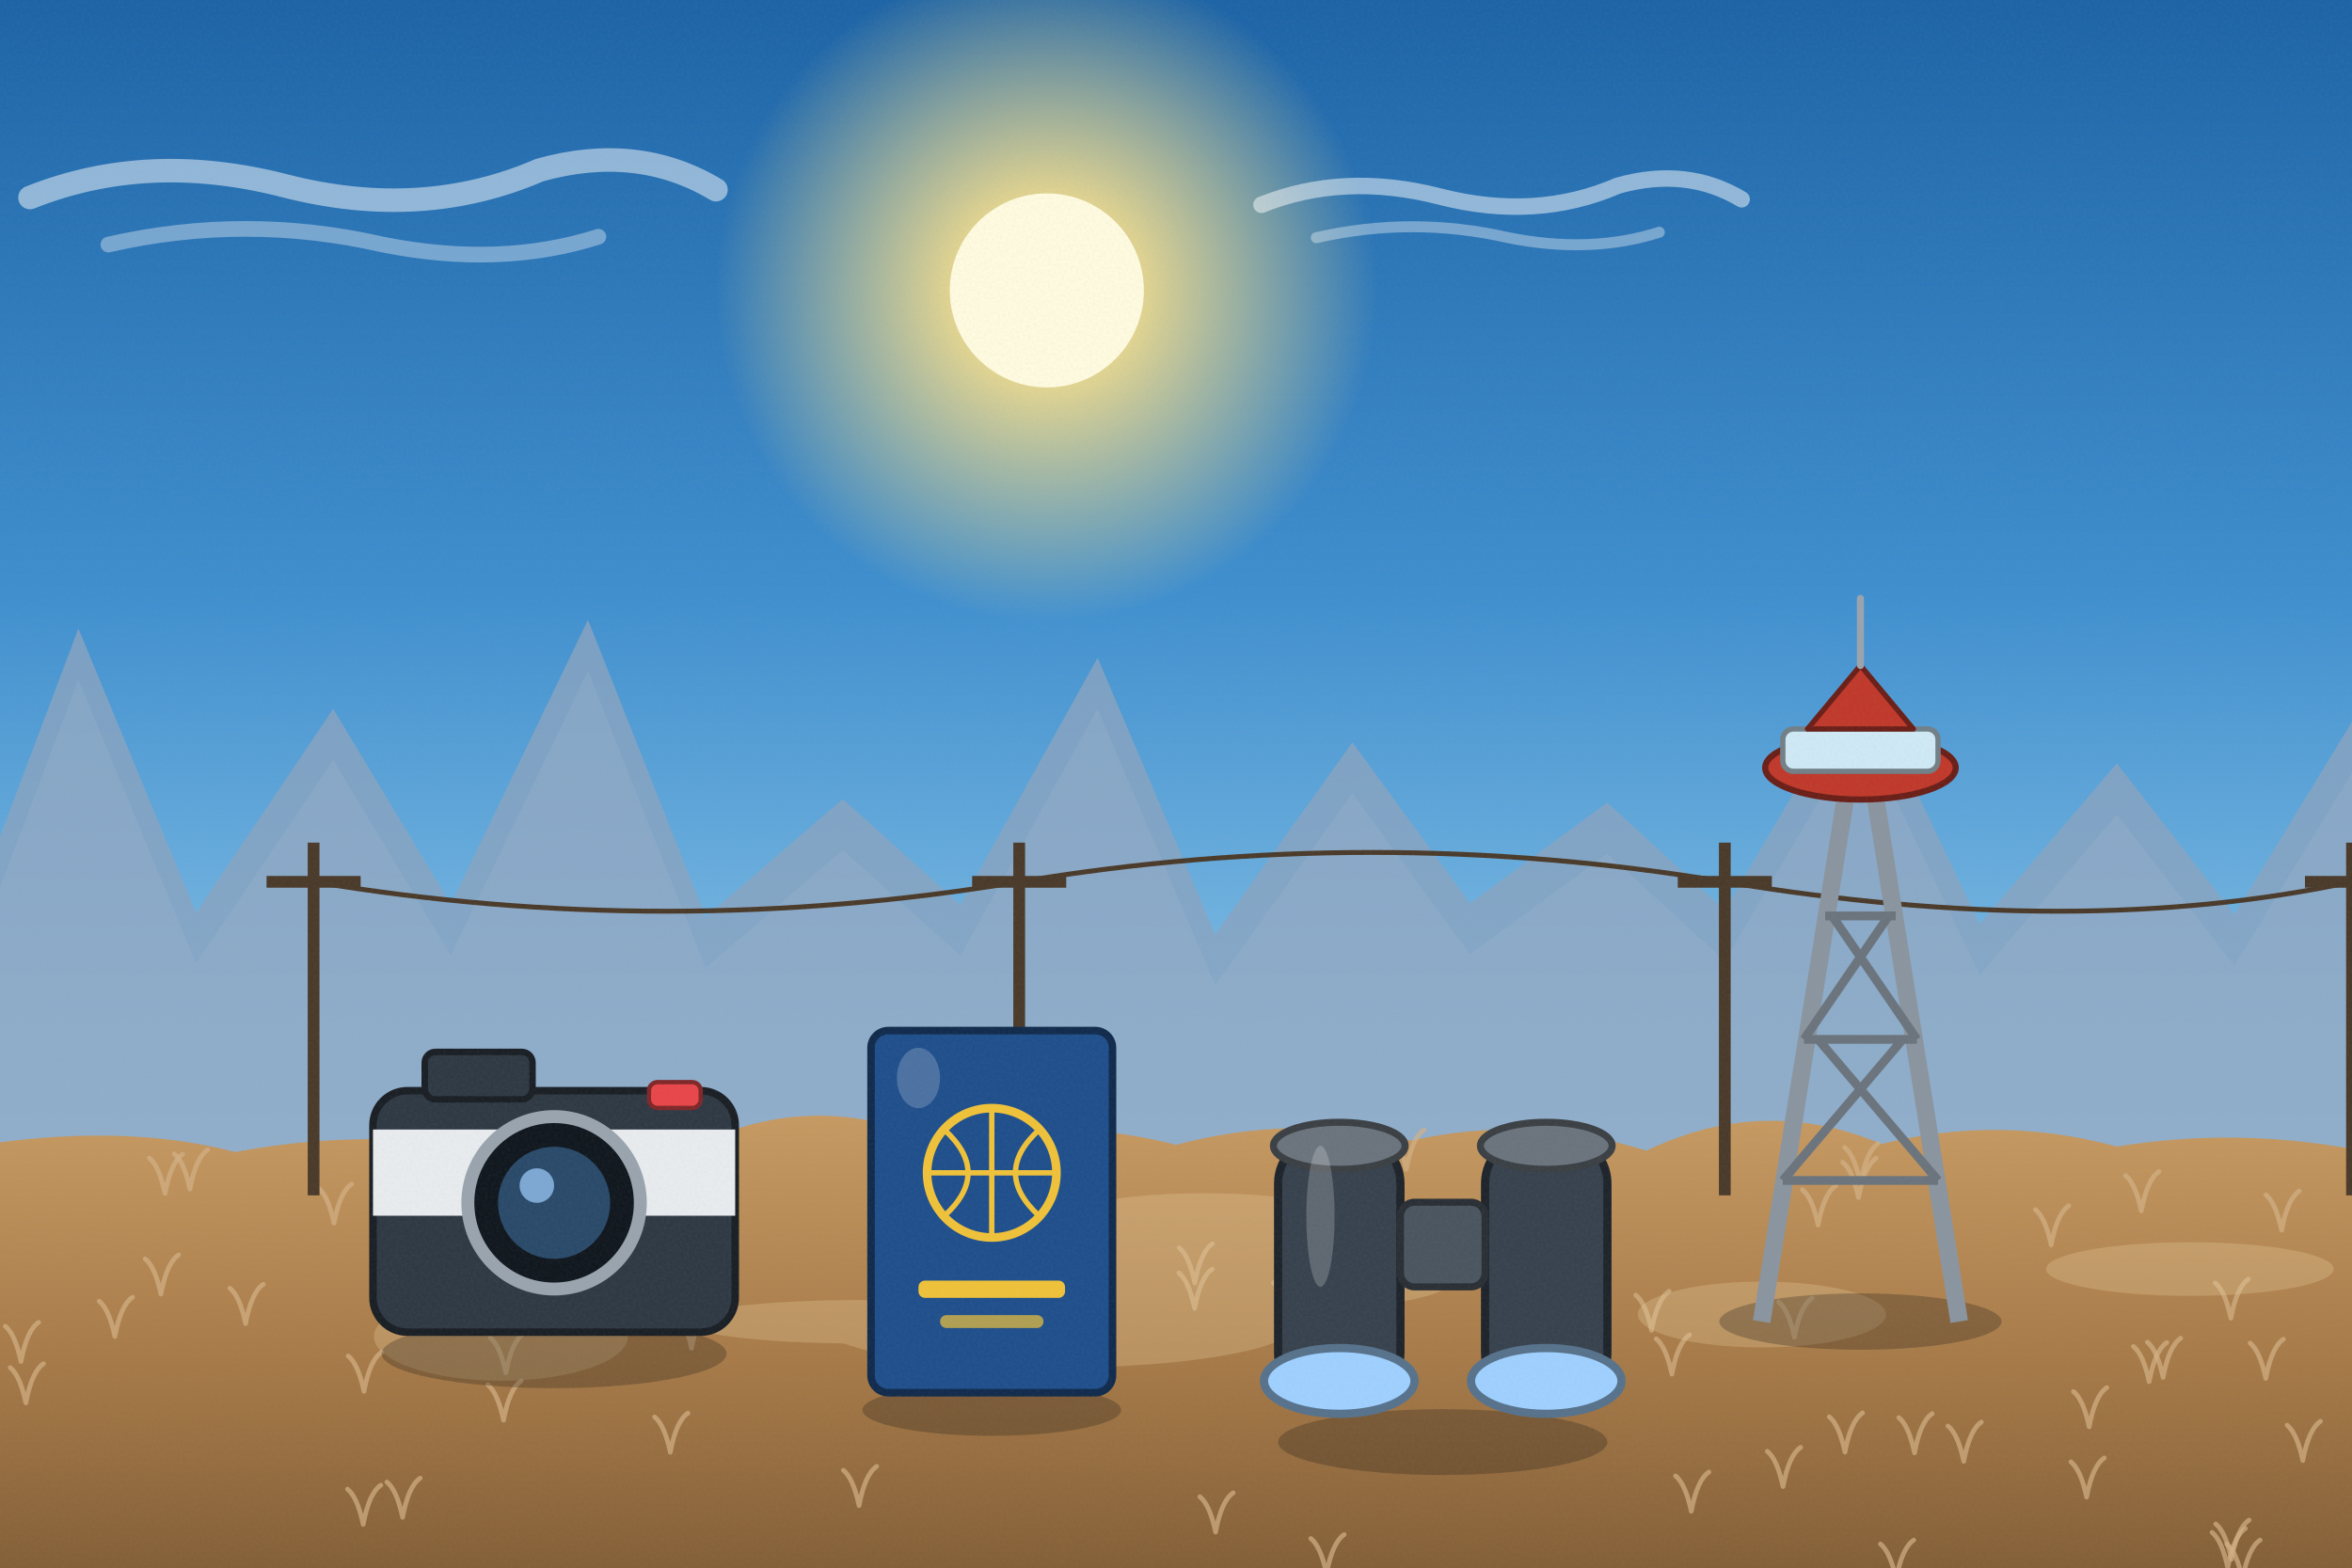
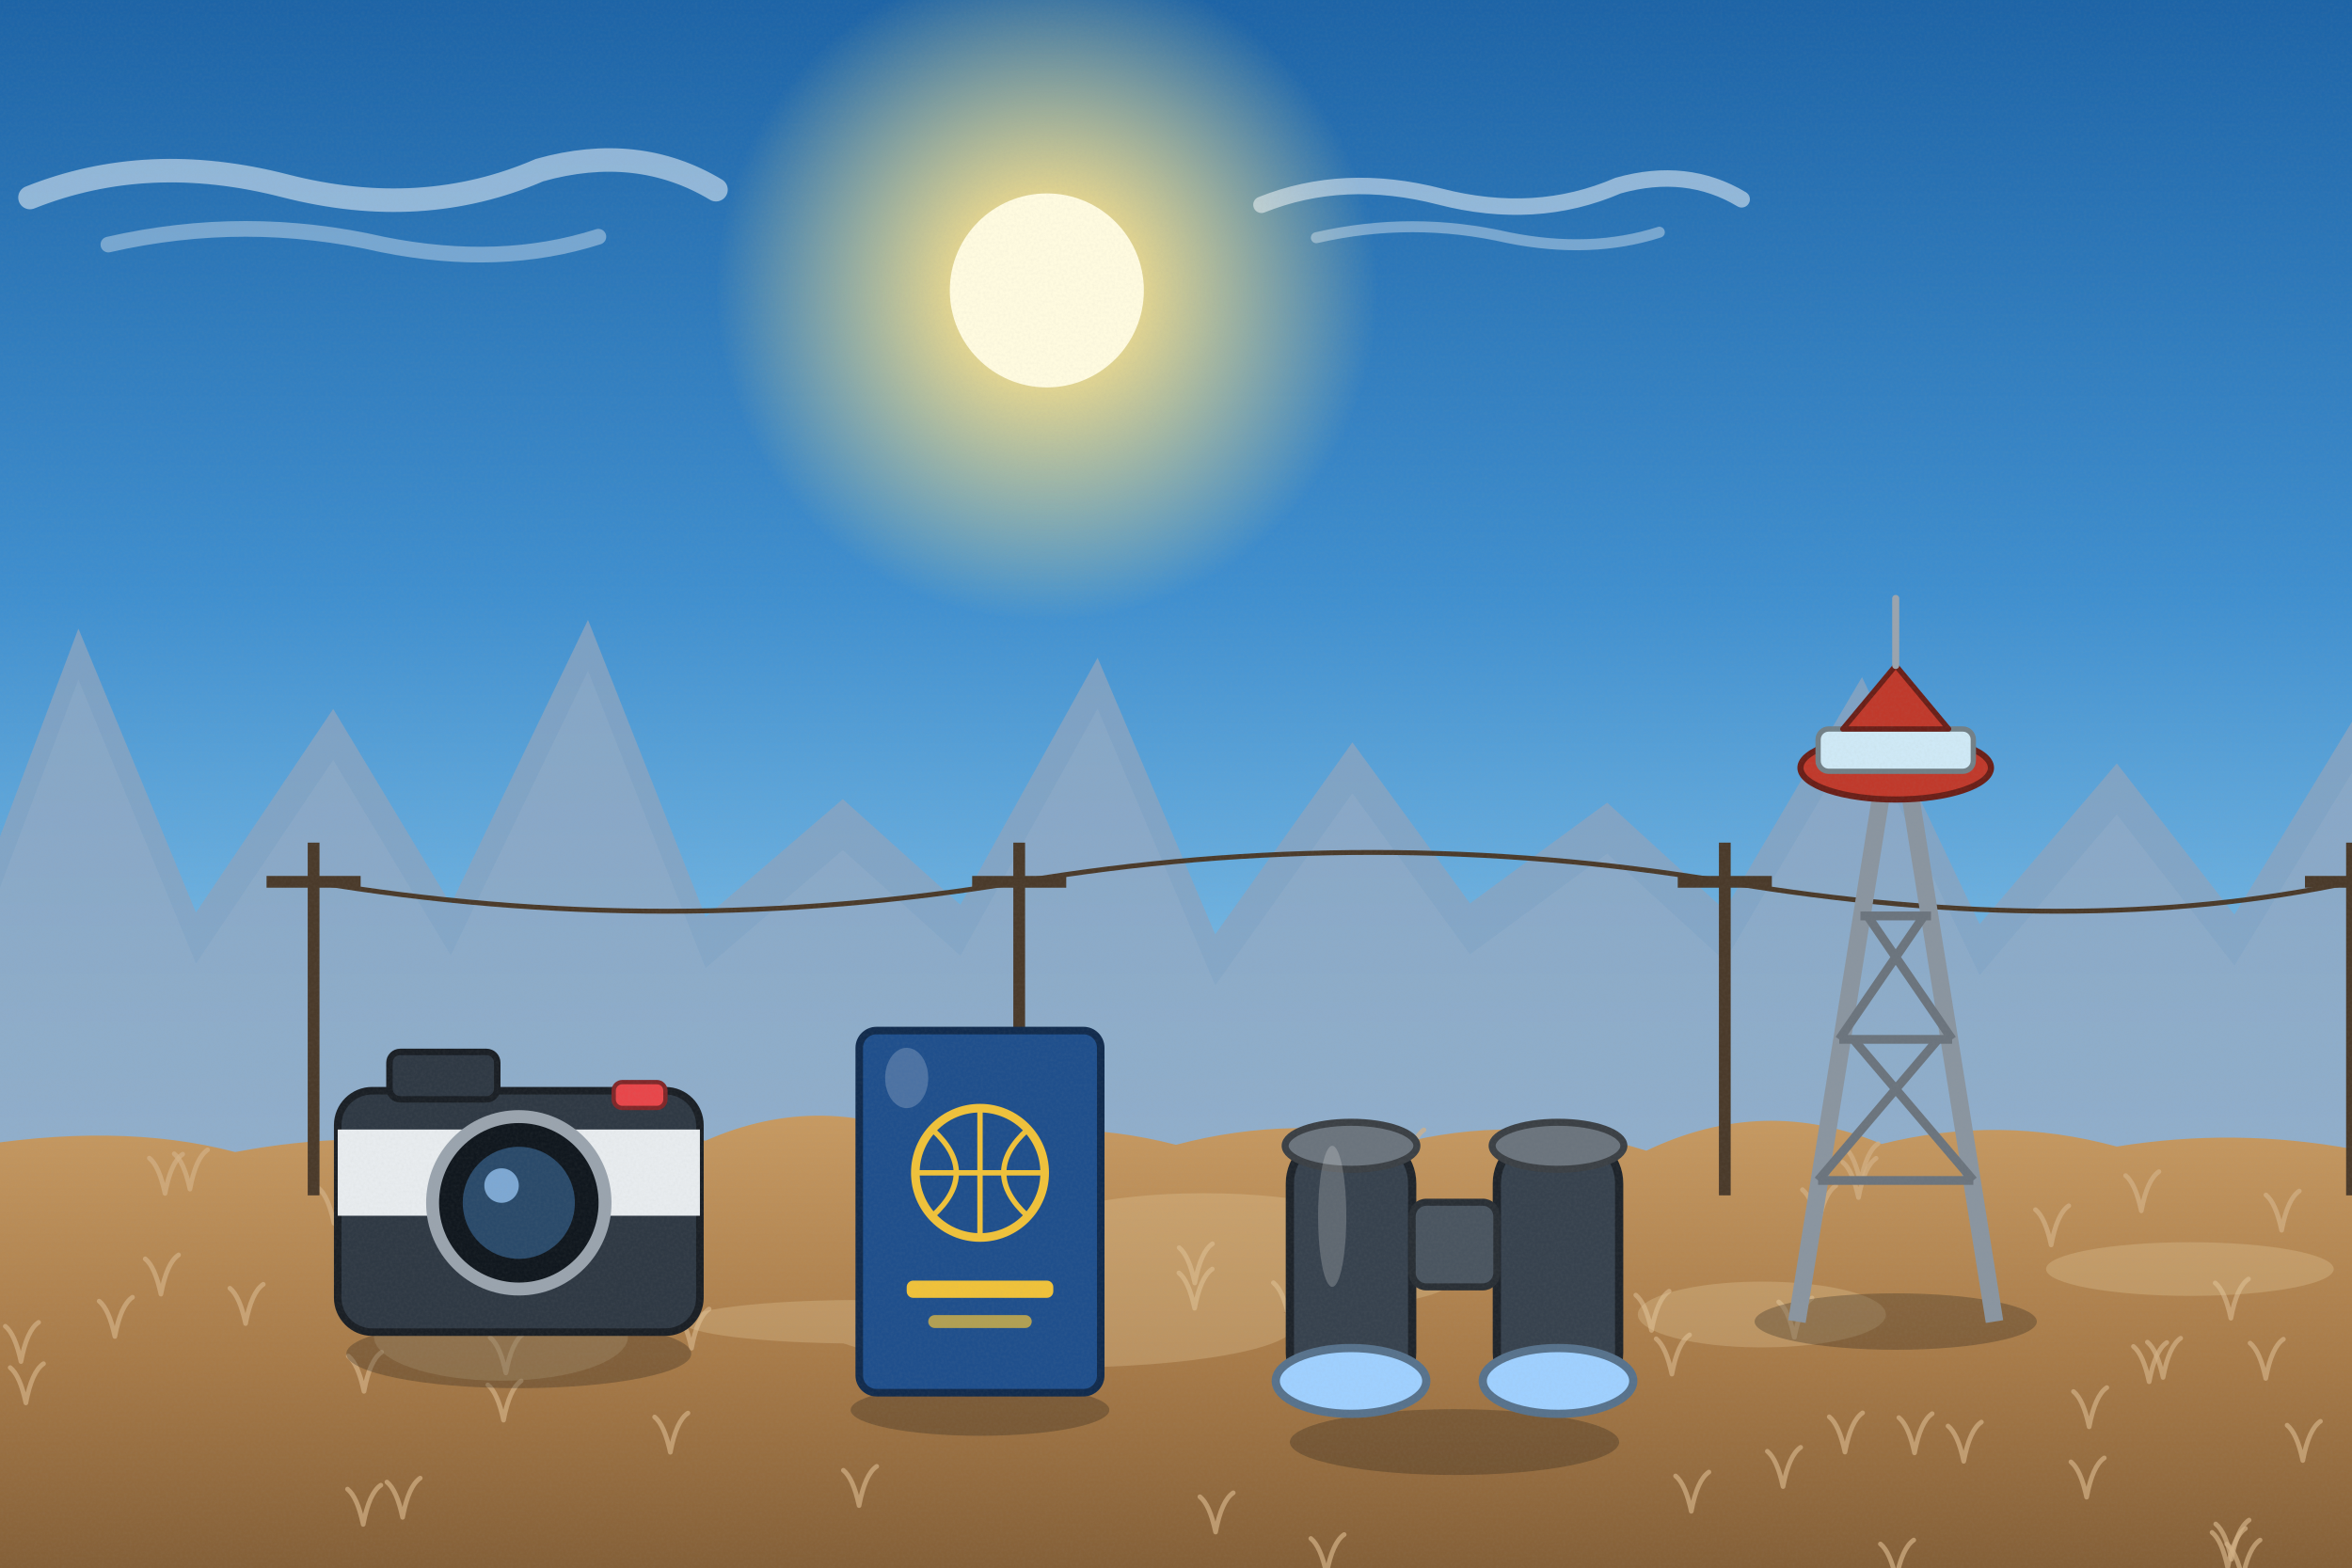
<svg xmlns="http://www.w3.org/2000/svg" viewBox="0 0 1200 800" width="1200" height="800">
  <defs>
    <linearGradient id="woodTone" x1="0" y1="0" x2="1" y2="0">
      <stop offset="0" stop-color="#a77649" />
      <stop offset=".5" stop-color="#7d5231" />
      <stop offset="1" stop-color="#5a381e" />
    </linearGradient>
    <linearGradient id="stoneTone" x1="0" y1="0" x2="0" y2="1">
      <stop offset="0" stop-color="#c5beb3" />
      <stop offset="1" stop-color="#7c7468" />
    </linearGradient>
    <filter id="softShadow" x="-20%" y="-20%" width="140%" height="140%">
      <feDropShadow dx="2" dy="5" stdDeviation="4" flood-color="#1b1a14" flood-opacity=".25" />
    </filter>
    <filter id="grain" x="0" y="0" width="100%" height="100%">
      <feTurbulence type="fractalNoise" baseFrequency=".7" numOctaves="2" seed="11" />
      <feColorMatrix type="matrix" values="0 0 0 0 .34  0 0 0 0 .34  0 0 0 0 .32  0 0 0 .22 -.07" />
    </filter>
    <linearGradient id="skyMain" x1="0" y1="0" x2="0" y2="1">
      <stop offset="0" stop-color="#1c63a6" />
      <stop offset=".38" stop-color="#3f8fcf" />
      <stop offset=".72" stop-color="#8cc7ea" />
      <stop offset="1" stop-color="#d8f0f8" />
    </linearGradient>
    <linearGradient id="cloudG" x1="0" y1="0" x2="0" y2="1">
      <stop offset="0" stop-color="#ffffff" />
      <stop offset="1" stop-color="#c7d8e6" />
    </linearGradient>
    <radialGradient id="sunG">
      <stop offset="0" stop-color="#fffbe0" />
      <stop offset=".3" stop-color="#ffe38a" stop-opacity=".85" />
      <stop offset="1" stop-color="#ffe38a" stop-opacity="0" />
    </radialGradient>
    <linearGradient id="gndG" x1="0" y1="0" x2="0" y2="1">
      <stop offset="0" stop-color="#c79a62" />
      <stop offset=".5" stop-color="#a77a48" />
      <stop offset="1" stop-color="#7d5a34" />
    </linearGradient>
  </defs>
  <rect width="1200" height="800" fill="url(#skyMain)" />
  <g>
    <circle cx="534.1" cy="148.2" r="168.3" fill="url(#sunG)" />
    <circle cx="534.1" cy="148.2" r="49.5" fill="#fffbe0" />
  </g>
  <g transform="translate(175.3,90.8) scale(1)" opacity="0.9">
    <path d="M-160,10 Q-100,-14 -30,4 Q40,22 100,-4 Q150,-18 190,6" stroke="#fff" stroke-width="12" stroke-linecap="round" fill="none" opacity=".55" />
    <path d="M-120,34 Q-50,18 20,34 Q80,46 130,30" stroke="#fff" stroke-width="8" stroke-linecap="round" fill="none" opacity=".4" />
  </g>
  <g transform="translate(755.6,97.5) scale(0.7)" opacity="0.9">
    <path d="M-160,10 Q-100,-14 -30,4 Q40,22 100,-4 Q150,-18 190,6" stroke="#fff" stroke-width="12" stroke-linecap="round" fill="none" opacity=".55" />
    <path d="M-120,34 Q-50,18 20,34 Q80,46 130,30" stroke="#fff" stroke-width="8" stroke-linecap="round" fill="none" opacity=".4" />
  </g>
  <path d="M-20,600 L-20,480 L40,320.782 L100,465.697 L170,361.768 L230,461.536 L300,316.308 L360,468.003 L430,407.782 L490,461.725 L560,335.668 L620,476.821 L690,378.814 L750,461.019 L820,409.598 L880,464.428 L950,345.523 L1010,471.612 L1080,389.589 L1140,466.777 L1210,351.895 L1270,471.918 L1240,600 Z" fill="#8aa4c0" opacity=".8" />
  <path d="M-20,600 L-20,480 L40,320.782 L100,465.697 L170,361.768 L230,461.536 L300,316.308 L360,468.003 L430,407.782 L490,461.725 L560,335.668 L620,476.821 L690,378.814 L750,461.019 L820,409.598 L880,464.428 L950,345.523 L1010,471.612 L1080,389.589 L1140,466.777 L1210,351.895 L1270,471.918 L1240,600 Z" fill="#abbed2" opacity=".18" transform="translate(0,26)" />
  <g>
    <path d="M-20,586 Q60,572.1 120,587.9 Q180,576.5 240,584.9 Q300,571.3 360,582.1 Q420,555.6 480,584.1 Q540,568.7 600,584.2 Q660,568.3 720,582.1 Q780,568.5 840,587.2 Q900,558.5 960,583.8 Q1020,568.8 1080,585.1 Q1140,575.4 1200,586.3 Q1260,580.3 1320,582.5 L1240,820 L-20,820 Z" fill="url(#gndG)" />
    <path d="M657.7,672.6 q-3,-14 -8,-18 M657.7,672.6 q3,-16 9,-20" stroke="#d3b085" stroke-width="2.4" fill="none" stroke-linecap="round" opacity=".7" />
    <path d="M342,741.1 q-3,-14 -8,-18 M342,741.1 q3,-16 9,-20" stroke="#d3b085" stroke-width="2.4" fill="none" stroke-linecap="round" opacity=".7" />
    <path d="M352.8,688 q-3,-14 -8,-18 M352.8,688 q3,-16 9,-20" stroke="#d3b085" stroke-width="2.4" fill="none" stroke-linecap="round" opacity=".7" />
    <path d="M853,701.2 q-3,-14 -8,-18 M853,701.2 q3,-16 9,-20" stroke="#d3b085" stroke-width="2.4" fill="none" stroke-linecap="round" opacity=".7" />
    <path d="M1092.5,617.9 q-3,-14 -8,-18 M1092.5,617.9 q3,-16 9,-20" stroke="#d3b085" stroke-width="2.4" fill="none" stroke-linecap="round" opacity=".7" />
    <path d="M1136.6,800 q-3,-14 -8,-18 M1136.6,800 q3,-16 9,-20" stroke="#d3b085" stroke-width="2.4" fill="none" stroke-linecap="round" opacity=".7" />
    <path d="M10.7,694.8 q-3,-14 -8,-18 M10.7,694.8 q3,-16 9,-20" stroke="#d3b085" stroke-width="2.4" fill="none" stroke-linecap="round" opacity=".7" />
    <path d="M58.6,682 q-3,-14 -8,-18 M58.6,682 q3,-16 9,-20" stroke="#d3b085" stroke-width="2.4" fill="none" stroke-linecap="round" opacity=".7" />
    <path d="M976.8,741.4 q-3,-14 -8,-18 M976.8,741.4 q3,-16 9,-20" stroke="#d3b085" stroke-width="2.4" fill="none" stroke-linecap="round" opacity=".7" />
    <path d="M759.7,654.1 q-3,-14 -8,-18 M759.7,654.1 q3,-16 9,-20" stroke="#d3b085" stroke-width="2.4" fill="none" stroke-linecap="round" opacity=".7" />
    <path d="M949.2,603.6 q-3,-14 -8,-18 M949.2,603.6 q3,-16 9,-20" stroke="#d3b085" stroke-width="2.4" fill="none" stroke-linecap="round" opacity=".7" />
    <path d="M609.5,667.6 q-3,-14 -8,-18 M609.5,667.6 q3,-16 9,-20" stroke="#d3b085" stroke-width="2.4" fill="none" stroke-linecap="round" opacity=".7" />
    <path d="M909.7,758.6 q-3,-14 -8,-18 M909.7,758.6 q3,-16 9,-20" stroke="#d3b085" stroke-width="2.4" fill="none" stroke-linecap="round" opacity=".7" />
    <path d="M707.1,653.7 q-3,-14 -8,-18 M707.1,653.7 q3,-16 9,-20" stroke="#d3b085" stroke-width="2.4" fill="none" stroke-linecap="round" opacity=".7" />
    <path d="M927.6,625.1 q-3,-14 -8,-18 M927.6,625.1 q3,-16 9,-20" stroke="#d3b085" stroke-width="2.4" fill="none" stroke-linecap="round" opacity=".7" />
    <path d="M676.8,803.1 q-3,-14 -8,-18 M676.8,803.1 q3,-16 9,-20" stroke="#d3b085" stroke-width="2.4" fill="none" stroke-linecap="round" opacity=".7" />
    <path d="M781.4,692.3 q-3,-14 -8,-18 M781.4,692.3 q3,-16 9,-20" stroke="#d3b085" stroke-width="2.4" fill="none" stroke-linecap="round" opacity=".7" />
    <path d="M1046.5,635.3 q-3,-14 -8,-18 M1046.5,635.3 q3,-16 9,-20" stroke="#d3b085" stroke-width="2.4" fill="none" stroke-linecap="round" opacity=".7" />
    <path d="M1103.6,702.9 q-3,-14 -8,-18 M1103.6,702.9 q3,-16 9,-20" stroke="#d3b085" stroke-width="2.4" fill="none" stroke-linecap="round" opacity=".7" />
    <path d="M170.4,624.2 q-3,-14 -8,-18 M170.4,624.2 q3,-16 9,-20" stroke="#d3b085" stroke-width="2.4" fill="none" stroke-linecap="round" opacity=".7" />
    <path d="M125.3,675.4 q-3,-14 -8,-18 M125.3,675.4 q3,-16 9,-20" stroke="#d3b085" stroke-width="2.4" fill="none" stroke-linecap="round" opacity=".7" />
    <path d="M258.1,700.6 q-3,-14 -8,-18 M258.1,700.6 q3,-16 9,-20" stroke="#d3b085" stroke-width="2.4" fill="none" stroke-linecap="round" opacity=".7" />
    <path d="M915.5,682.4 q-3,-14 -8,-18 M915.5,682.4 q3,-16 9,-20" stroke="#d3b085" stroke-width="2.4" fill="none" stroke-linecap="round" opacity=".7" />
    <path d="M219,640.8 q-3,-14 -8,-18 M219,640.8 q3,-16 9,-20" stroke="#d3b085" stroke-width="2.4" fill="none" stroke-linecap="round" opacity=".7" />
    <path d="M1065.9,728.1 q-3,-14 -8,-18 M1065.9,728.1 q3,-16 9,-20" stroke="#d3b085" stroke-width="2.4" fill="none" stroke-linecap="round" opacity=".7" />
    <path d="M702.5,633 q-3,-14 -8,-18 M702.5,633 q3,-16 9,-20" stroke="#d3b085" stroke-width="2.4" fill="none" stroke-linecap="round" opacity=".7" />
    <path d="M967.4,805.9 q-3,-14 -8,-18 M967.4,805.9 q3,-16 9,-20" stroke="#d3b085" stroke-width="2.4" fill="none" stroke-linecap="round" opacity=".7" />
    <path d="M82.1,660.4 q-3,-14 -8,-18 M82.1,660.4 q3,-16 9,-20" stroke="#d3b085" stroke-width="2.4" fill="none" stroke-linecap="round" opacity=".7" />
    <path d="M862.9,771.2 q-3,-14 -8,-18 M862.9,771.2 q3,-16 9,-20" stroke="#d3b085" stroke-width="2.4" fill="none" stroke-linecap="round" opacity=".7" />
    <path d="M1096.5,705.1 q-3,-14 -8,-18 M1096.5,705.1 q3,-16 9,-20" stroke="#d3b085" stroke-width="2.4" fill="none" stroke-linecap="round" opacity=".7" />
    <path d="M185.7,710 q-3,-14 -8,-18 M185.7,710 q3,-16 9,-20" stroke="#d3b085" stroke-width="2.4" fill="none" stroke-linecap="round" opacity=".7" />
    <path d="M717.5,596.6 q-3,-14 -8,-18 M717.5,596.6 q3,-16 9,-20" stroke="#d3b085" stroke-width="2.4" fill="none" stroke-linecap="round" opacity=".7" />
    <path d="M551.7,708.6 q-3,-14 -8,-18 M551.7,708.6 q3,-16 9,-20" stroke="#d3b085" stroke-width="2.4" fill="none" stroke-linecap="round" opacity=".7" />
    <path d="M256.9,724.7 q-3,-14 -8,-18 M256.9,724.7 q3,-16 9,-20" stroke="#d3b085" stroke-width="2.4" fill="none" stroke-linecap="round" opacity=".7" />
    <path d="M609.6,654.7 q-3,-14 -8,-18 M609.6,654.7 q3,-16 9,-20" stroke="#d3b085" stroke-width="2.4" fill="none" stroke-linecap="round" opacity=".7" />
    <path d="M1144.1,805.9 q-3,-14 -8,-18 M1144.1,805.9 q3,-16 9,-20" stroke="#d3b085" stroke-width="2.4" fill="none" stroke-linecap="round" opacity=".7" />
    <path d="M1064.6,764 q-3,-14 -8,-18 M1064.6,764 q3,-16 9,-20" stroke="#d3b085" stroke-width="2.4" fill="none" stroke-linecap="round" opacity=".7" />
    <path d="M438.3,768.3 q-3,-14 -8,-18 M438.3,768.3 q3,-16 9,-20" stroke="#d3b085" stroke-width="2.4" fill="none" stroke-linecap="round" opacity=".7" />
    <path d="M328.4,679.5 q-3,-14 -8,-18 M328.4,679.5 q3,-16 9,-20" stroke="#d3b085" stroke-width="2.4" fill="none" stroke-linecap="round" opacity=".7" />
    <path d="M205.4,774.3 q-3,-14 -8,-18 M205.4,774.3 q3,-16 9,-20" stroke="#d3b085" stroke-width="2.4" fill="none" stroke-linecap="round" opacity=".7" />
    <path d="M185.3,777.9 q-3,-14 -8,-18 M185.3,777.9 q3,-16 9,-20" stroke="#d3b085" stroke-width="2.4" fill="none" stroke-linecap="round" opacity=".7" />
    <path d="M948.2,611.1 q-3,-14 -8,-18 M948.2,611.1 q3,-16 9,-20" stroke="#d3b085" stroke-width="2.4" fill="none" stroke-linecap="round" opacity=".7" />
    <path d="M84.2,609 q-3,-14 -8,-18 M84.2,609 q3,-16 9,-20" stroke="#d3b085" stroke-width="2.4" fill="none" stroke-linecap="round" opacity=".7" />
    <path d="M541.1,612.1 q-3,-14 -8,-18 M541.1,612.1 q3,-16 9,-20" stroke="#d3b085" stroke-width="2.4" fill="none" stroke-linecap="round" opacity=".7" />
    <path d="M13.2,715.9 q-3,-14 -8,-18 M13.2,715.9 q3,-16 9,-20" stroke="#d3b085" stroke-width="2.4" fill="none" stroke-linecap="round" opacity=".7" />
    <path d="M1174.9,745.3 q-3,-14 -8,-18 M1174.9,745.3 q3,-16 9,-20" stroke="#d3b085" stroke-width="2.4" fill="none" stroke-linecap="round" opacity=".7" />
    <path d="M620.2,781.8 q-3,-14 -8,-18 M620.2,781.8 q3,-16 9,-20" stroke="#d3b085" stroke-width="2.4" fill="none" stroke-linecap="round" opacity=".7" />
    <path d="M771.7,628.3 q-3,-14 -8,-18 M771.7,628.3 q3,-16 9,-20" stroke="#d3b085" stroke-width="2.4" fill="none" stroke-linecap="round" opacity=".7" />
    <path d="M941.3,741 q-3,-14 -8,-18 M941.3,741 q3,-16 9,-20" stroke="#d3b085" stroke-width="2.4" fill="none" stroke-linecap="round" opacity=".7" />
    <path d="M1138.5,795.7 q-3,-14 -8,-18 M1138.5,795.7 q3,-16 9,-20" stroke="#d3b085" stroke-width="2.4" fill="none" stroke-linecap="round" opacity=".7" />
    <path d="M96.9,606.8 q-3,-14 -8,-18 M96.9,606.8 q3,-16 9,-20" stroke="#d3b085" stroke-width="2.4" fill="none" stroke-linecap="round" opacity=".7" />
    <path d="M1138.2,672.7 q-3,-14 -8,-18 M1138.2,672.7 q3,-16 9,-20" stroke="#d3b085" stroke-width="2.4" fill="none" stroke-linecap="round" opacity=".7" />
    <path d="M1001.9,745.7 q-3,-14 -8,-18 M1001.9,745.7 q3,-16 9,-20" stroke="#d3b085" stroke-width="2.4" fill="none" stroke-linecap="round" opacity=".7" />
    <path d="M1164.1,627.8 q-3,-14 -8,-18 M1164.1,627.8 q3,-16 9,-20" stroke="#d3b085" stroke-width="2.4" fill="none" stroke-linecap="round" opacity=".7" />
    <path d="M1156,703.4 q-3,-14 -8,-18 M1156,703.4 q3,-16 9,-20" stroke="#d3b085" stroke-width="2.4" fill="none" stroke-linecap="round" opacity=".7" />
    <path d="M842.6,678.9 q-3,-14 -8,-18 M842.6,678.9 q3,-16 9,-20" stroke="#d3b085" stroke-width="2.4" fill="none" stroke-linecap="round" opacity=".7" />
  </g>
  <g stroke="#4a3a2a" stroke-width="6" fill="none">
    <path d="M160,610 L160,430 M136,450 L184,450" />
    <path d="M520,610 L520,430 M496,450 L544,450" />
    <path d="M880,610 L880,430 M856,450 L904,450" />
    <path d="M1200,610 L1200,430 M1176,450 L1224,450" />
    <path d="M160,450 Q340,480 520,450 T880,450 T1200,450" stroke-width="2.5" />
  </g>
  <g fill="#e8d0a0" opacity=".28">
    <ellipse cx="539.8" cy="676.3" rx="120.9" ry="21.6" />
    <ellipse cx="614.3" cy="631.3" rx="92.3" ry="22.4" />
    <ellipse cx="631" cy="654" rx="109.1" ry="16.1" />
    <ellipse cx="1117.3" cy="647.6" rx="73.4" ry="13.7" />
    <ellipse cx="439.1" cy="674.5" rx="90.9" ry="11.1" />
    <ellipse cx="255.6" cy="682" rx="64.8" ry="22.6" />
    <ellipse cx="898.9" cy="670.8" rx="63.3" ry="16.8" />
  </g>
-   <g transform="translate(949.2,674.4) scale(0.9)">
+   <g transform="translate(967.2,674.4) scale(0.9)">
    <ellipse cx="0" cy="0" rx="80" ry="16" fill="#1b1a14" opacity="0.28" />
    <path d="M-56,0 L-8,-300 M56,0 L8,-300" stroke="#8a95a0" stroke-width="10" fill="none" />
    <path d="M-44,-80 L44,-80 M-32,-160 L32,-160 M-20,-230 L20,-230 M-44,-80 L24,-160 M44,-80 L-24,-160 M-32,-160 L16,-230 M32,-160 L-16,-230" stroke="#6b747d" stroke-width="5" fill="none" />
    <ellipse cx="0" cy="-314" rx="54" ry="18" fill="#c0392b" stroke="#6a1f18" stroke-width="3.5" />
    <rect x="-44" y="-336" width="88" height="24" rx="6" fill="#cfe9f6" stroke="#728087" stroke-width="3" />
    <path d="M-30,-336 L0,-372 L30,-336 Z" fill="#c0392b" stroke="#6a1f18" stroke-width="3" stroke-linejoin="round" stroke-linecap="round" />
    <line x1="0" y1="-372" x2="0" y2="-410" stroke="#9aa4ae" stroke-width="4" stroke-linecap="round" />
  </g>
-   <g transform="translate(282.7,690.8) scale(1.1)">
+   <g transform="translate(264.7,690.8) scale(1.1)">
    <ellipse cx="0" cy="0" rx="80" ry="16" fill="#1b1a14" opacity="0.28" />
    <rect x="-84" y="-122" width="168" height="112" rx="16" fill="#2f3944" stroke="#1a1f25" stroke-width="3.5" />
    <rect x="-84" y="-104" width="168" height="40" rx="0" fill="#e8ecef" stroke="#808283" stroke-width="0" />
    <rect x="-60" y="-140" width="50" height="22" rx="5" fill="#2f3944" stroke="#1a1f25" stroke-width="3" />
    <circle cx="0" cy="-70" r="40" fill="#10171e" stroke="#9aa4ae" stroke-width="6" />
    <circle cx="0" cy="-70" r="26" fill="#2a4a6a" />
    <circle cx="-8" cy="-78" r="8" fill="#9fd0ff" opacity=".7" />
    <rect x="44" y="-126" width="24" height="12" rx="4" fill="#e8464a" stroke="#802729" stroke-width="2" />
  </g>
-   <g transform="translate(506,719.5) scale(1.1)">
+   <g transform="translate(500,719.5) scale(1.1)">
    <ellipse cx="0" cy="0" rx="60" ry="12" fill="#1b1a14" opacity="0.28" />
    <rect x="-56" y="-176" width="112" height="168" rx="8" fill="#1f4f8c" stroke="#112b4d" stroke-width="3.5" />
    <circle cx="0" cy="-110" r="30" fill="none" stroke="#f0c23a" stroke-width="4" />
    <path d="M-30,-110 L30,-110 M0,-140 L0,-80 M-22,-130 Q0,-110 -22,-90 M22,-130 Q0,-110 22,-90" stroke="#f0c23a" stroke-width="2.5" fill="none" />
    <rect x="-34" y="-60" width="68" height="8" rx="3" fill="#f0c23a" />
    <rect x="-24" y="-44" width="48" height="6" rx="3" fill="#f0c23a" opacity=".7" />
    <ellipse cx="-34" cy="-154" rx="10" ry="14" fill="#ffffff" opacity="0.2" />
  </g>
-   <g transform="translate(736.1,735.9) scale(1.2)">
+   <g transform="translate(742.1,735.9) scale(1.2)">
    <ellipse cx="0" cy="0" rx="70" ry="14" fill="#1b1a14" opacity="0.28" />
    <rect x="-70" y="-130" width="52" height="112" rx="20" fill="#37424e" stroke="#1e242b" stroke-width="3.5" />
    <rect x="18" y="-130" width="52" height="112" rx="20" fill="#37424e" stroke="#1e242b" stroke-width="3.5" />
    <rect x="-18" y="-102" width="36" height="36" rx="6" fill="#4a5560" stroke="#292f35" stroke-width="3" />
    <ellipse cx="-44" cy="-126" rx="28" ry="10" fill="#6b747d" stroke="#3b4045" stroke-width="3" />
    <ellipse cx="44" cy="-126" rx="28" ry="10" fill="#6b747d" stroke="#3b4045" stroke-width="3" />
    <ellipse cx="-44" cy="-26" rx="32" ry="14" fill="#9fd0ff" stroke="#57728c" stroke-width="3.5" />
    <ellipse cx="44" cy="-26" rx="32" ry="14" fill="#9fd0ff" stroke="#57728c" stroke-width="3.5" />
    <ellipse cx="-52" cy="-96" rx="6" ry="30" fill="#ffffff" opacity="0.2" />
  </g>
  <rect x="-1" y="0" width="1202" height="800" filter="url(#grain)" opacity=".55" />
</svg>
